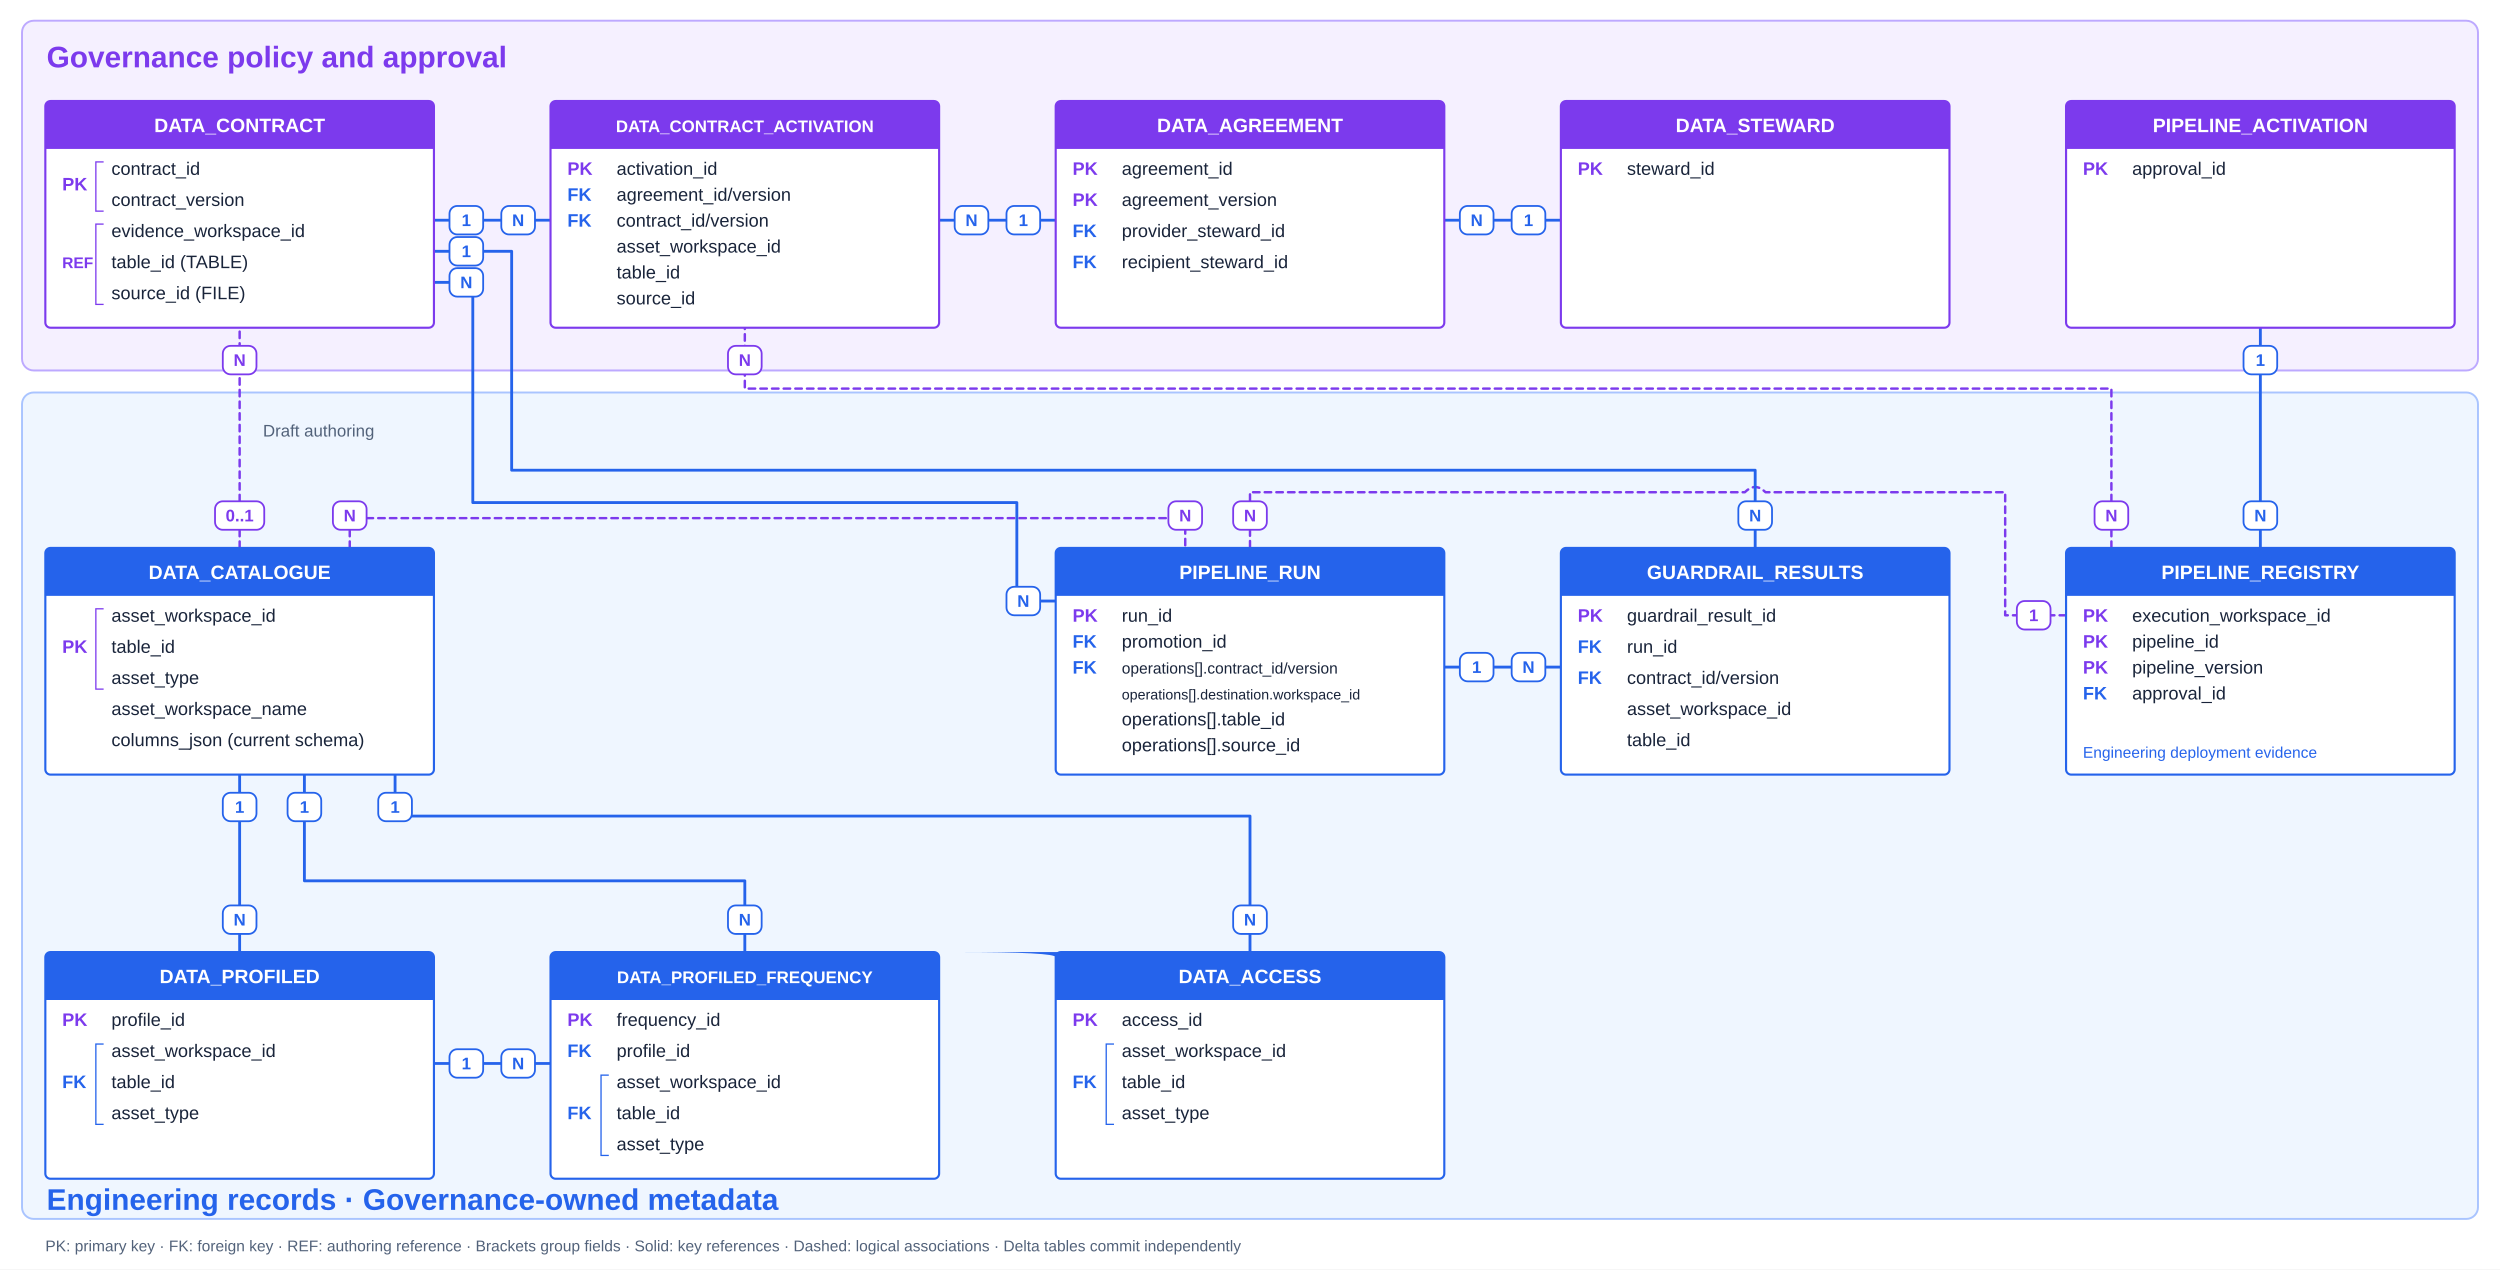
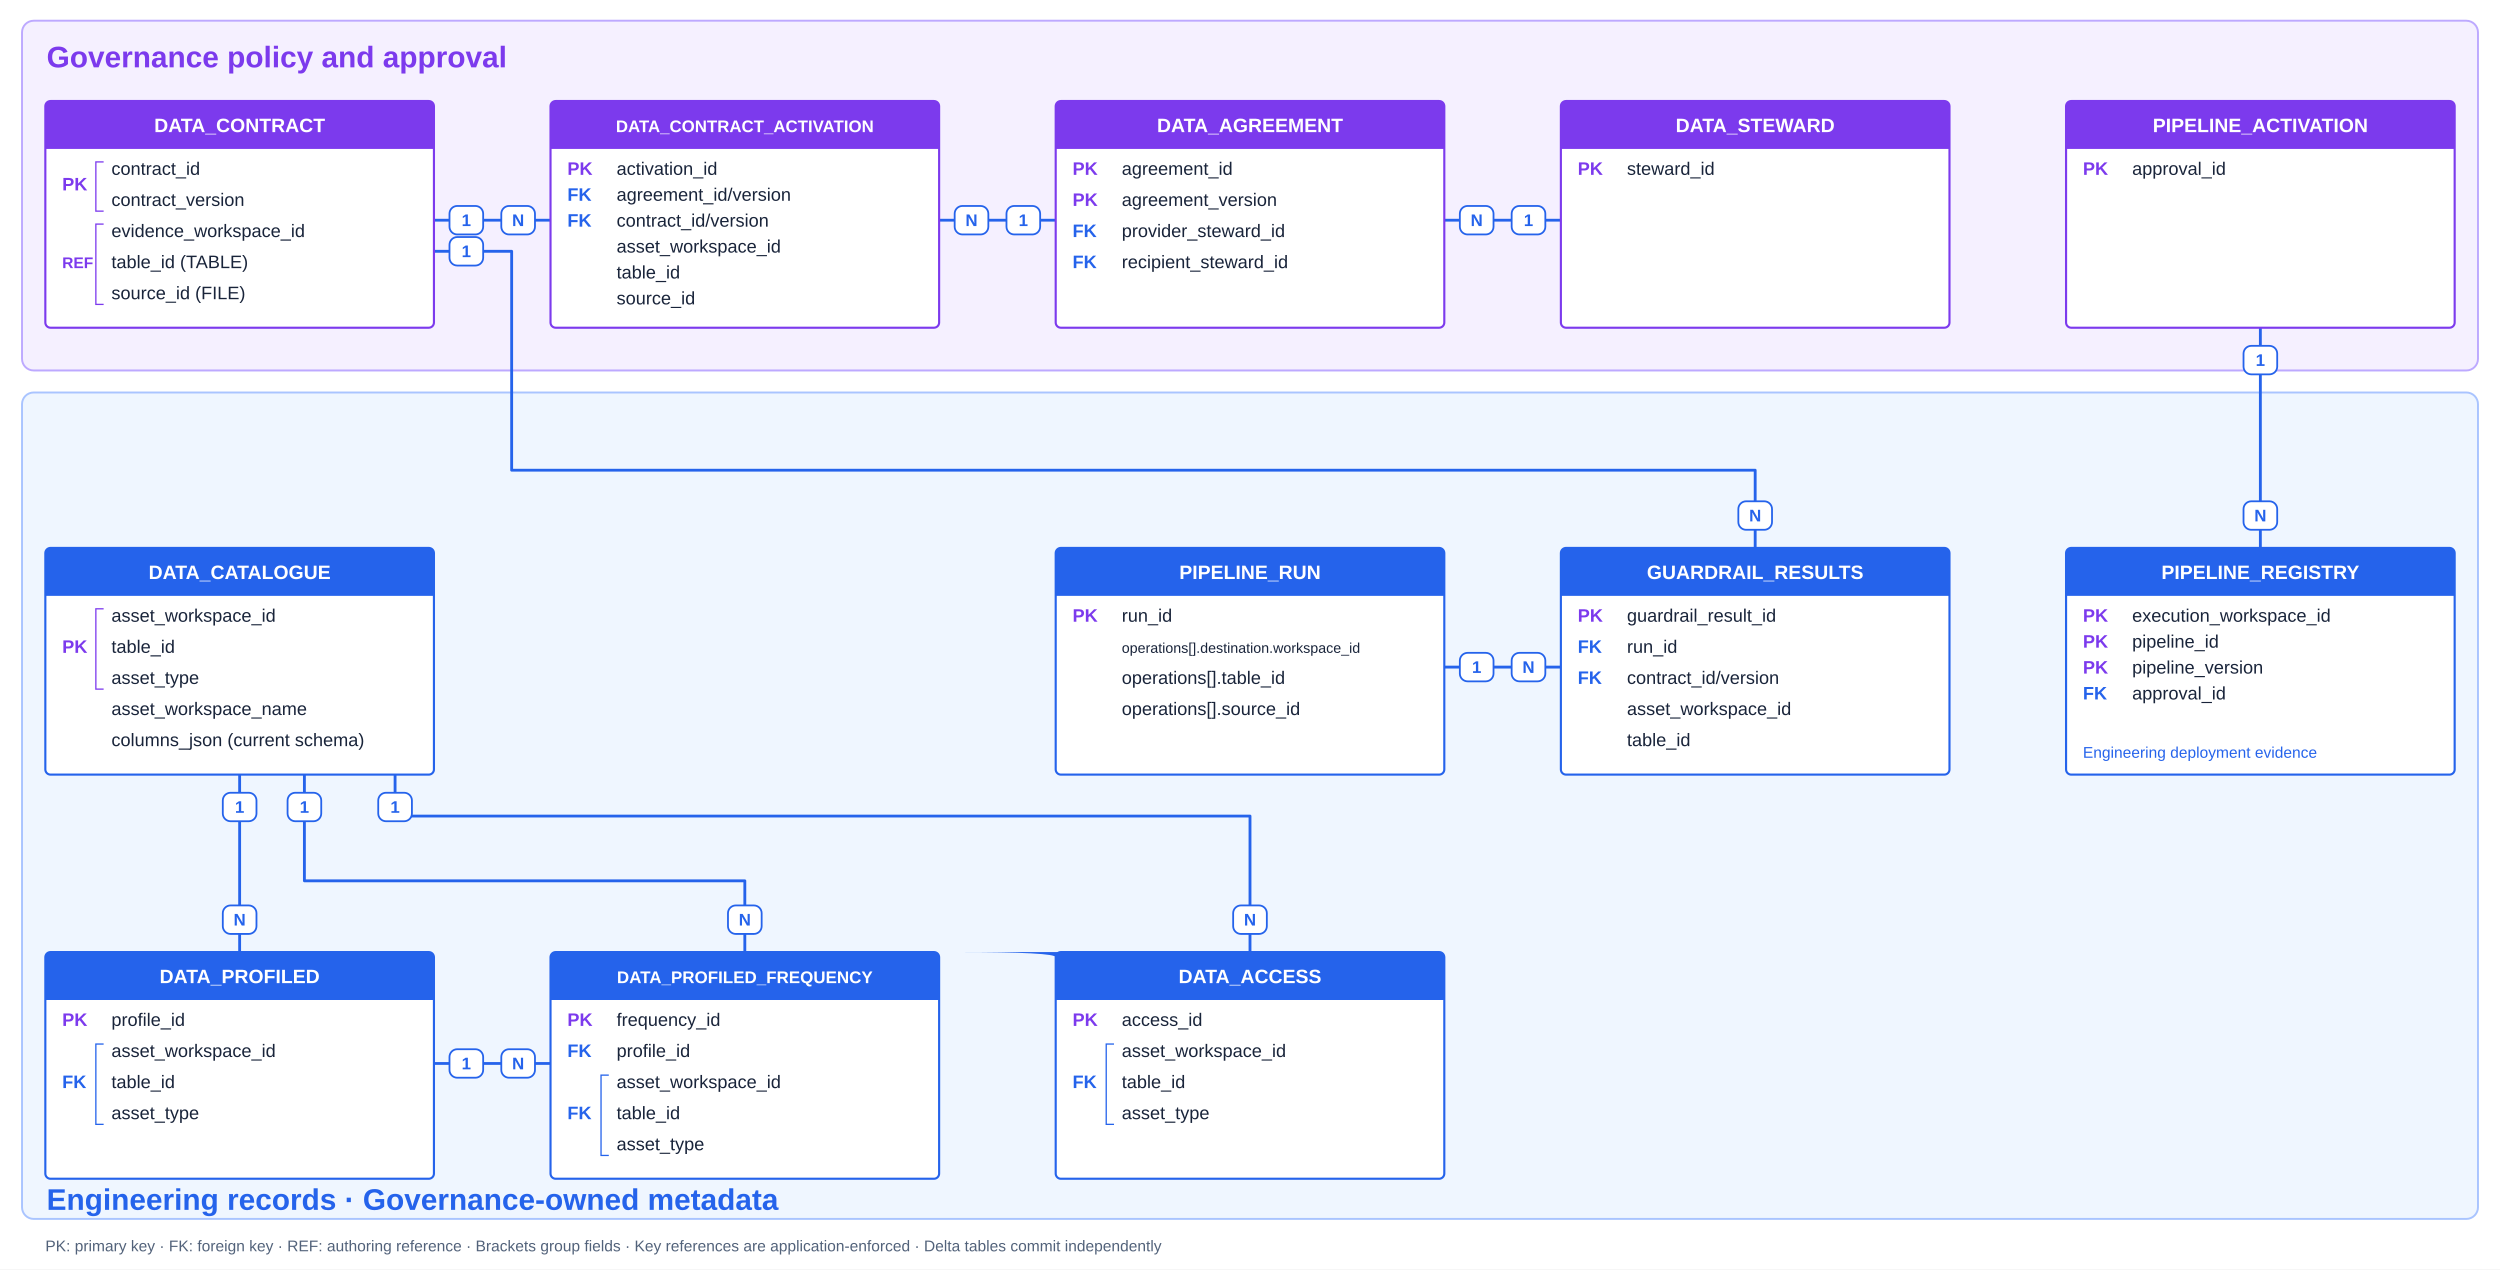
<svg xmlns="http://www.w3.org/2000/svg" xmlns:xlink="http://www.w3.org/1999/xlink" width="1930" height="980" viewBox="0 0 1930 980" role="img" aria-label="FabricOps metadata relationship diagram">
  <rect width="1930" height="980" fill="#FFFFFF" />
  <rect x="17" y="16" width="1896" height="270" rx="9" fill="#F5F0FF" stroke="#BDA9FF" stroke-width="1.5" />
  <rect x="17" y="303" width="1896" height="638" rx="9" fill="#EFF6FF" stroke="#A9C4FF" stroke-width="1.5" />
  <text x="36" y="52" font-size="23" font-family="Segoe UI, Arial, sans-serif" font-weight="700" fill="#7C3AED">Governance policy and approval</text>
  <text x="36" y="934" font-size="23" font-family="Segoe UI, Arial, sans-serif" font-weight="700" fill="#2563EB">Engineering records · Governance-owned metadata</text>
  <g id="metadata-er-relationships" aria-label="Metadata table relationships">
    <g class="metadata-er-relationship" data-from="DATA_STEWARD" data-to="DATA_AGREEMENT" data-cardinality="1-N" data-kind="physical">
      <path d="M1205 170H1115" fill="none" stroke="#2563EB" stroke-width="2.2" stroke-linecap="round" stroke-linejoin="round" />
      <rect x="1167" y="159" width="26" height="22" rx="6" fill="#FFFFFF" stroke="#2563EB" stroke-width="1.4" />
      <text x="1180" y="174.5" text-anchor="middle" font-size="13" font-weight="700" font-family="Segoe UI, Arial, sans-serif" fill="#2563EB">1</text>
      <rect x="1127" y="159" width="26" height="22" rx="6" fill="#FFFFFF" stroke="#2563EB" stroke-width="1.4" />
      <text x="1140" y="174.5" text-anchor="middle" font-size="13" font-weight="700" font-family="Segoe UI, Arial, sans-serif" fill="#2563EB">N</text>
    </g>
    <g class="metadata-er-relationship" data-from="DATA_AGREEMENT" data-to="DATA_CONTRACT_ACTIVATION" data-cardinality="1-N" data-kind="physical">
      <path d="M815 170H725" fill="none" stroke="#2563EB" stroke-width="2.2" stroke-linecap="round" stroke-linejoin="round" />
      <rect x="777" y="159" width="26" height="22" rx="6" fill="#FFFFFF" stroke="#2563EB" stroke-width="1.4" />
      <text x="790" y="174.5" text-anchor="middle" font-size="13" font-weight="700" font-family="Segoe UI, Arial, sans-serif" fill="#2563EB">1</text>
      <rect x="737" y="159" width="26" height="22" rx="6" fill="#FFFFFF" stroke="#2563EB" stroke-width="1.4" />
      <text x="750" y="174.5" text-anchor="middle" font-size="13" font-weight="700" font-family="Segoe UI, Arial, sans-serif" fill="#2563EB">N</text>
    </g>
    <g class="metadata-er-relationship" data-from="PIPELINE_ACTIVATION" data-to="PIPELINE_REGISTRY" data-cardinality="1-N" data-kind="physical">
      <path d="M1745 253V423" fill="none" stroke="#2563EB" stroke-width="2.2" stroke-linecap="round" stroke-linejoin="round" />
      <rect x="1732" y="267" width="26" height="22" rx="6" fill="#FFFFFF" stroke="#2563EB" stroke-width="1.4" />
      <text x="1745" y="282.5" text-anchor="middle" font-size="13" font-weight="700" font-family="Segoe UI, Arial, sans-serif" fill="#2563EB">1</text>
      <rect x="1732" y="387" width="26" height="22" rx="6" fill="#FFFFFF" stroke="#2563EB" stroke-width="1.4" />
      <text x="1745" y="402.5" text-anchor="middle" font-size="13" font-weight="700" font-family="Segoe UI, Arial, sans-serif" fill="#2563EB">N</text>
    </g>
-     <g class="metadata-er-relationship" data-from="PIPELINE_REGISTRY" data-to="DATA_CONTRACT_ACTIVATION" data-cardinality="N-N" data-kind="logical">
-       <path d="M1630 423V300H575V253" fill="none" stroke="#7C3AED" stroke-width="1.9" stroke-linecap="round" stroke-linejoin="round" stroke-dasharray="5 4" />
-       <rect x="1617" y="387" width="26" height="22" rx="6" fill="#FFFFFF" stroke="#7C3AED" stroke-width="1.4" />
-       <text x="1630" y="402.5" text-anchor="middle" font-size="13" font-weight="700" font-family="Segoe UI, Arial, sans-serif" fill="#7C3AED">N</text>
-       <rect x="562" y="267" width="26" height="22" rx="6" fill="#FFFFFF" stroke="#7C3AED" stroke-width="1.4" />
-       <text x="575" y="282.5" text-anchor="middle" font-size="13" font-weight="700" font-family="Segoe UI, Arial, sans-serif" fill="#7C3AED">N</text>
-     </g>
    <g class="metadata-er-relationship" data-from="DATA_CONTRACT_ACTIVATION" data-to="DATA_CONTRACT" data-cardinality="N-1" data-kind="physical">
      <path d="M425 170H335" fill="none" stroke="#2563EB" stroke-width="2.2" stroke-linecap="round" stroke-linejoin="round" />
      <rect x="387" y="159" width="26" height="22" rx="6" fill="#FFFFFF" stroke="#2563EB" stroke-width="1.4" />
      <text x="400" y="174.5" text-anchor="middle" font-size="13" font-weight="700" font-family="Segoe UI, Arial, sans-serif" fill="#2563EB">N</text>
      <rect x="347" y="159" width="26" height="22" rx="6" fill="#FFFFFF" stroke="#2563EB" stroke-width="1.4" />
      <text x="360" y="174.5" text-anchor="middle" font-size="13" font-weight="700" font-family="Segoe UI, Arial, sans-serif" fill="#2563EB">1</text>
    </g>
-     <g class="metadata-er-relationship" data-from="PIPELINE_RUN" data-to="DATA_CONTRACT" data-cardinality="N-N" data-kind="nested">
-       <path d="M815 464H785V388H365V218H335" fill="none" stroke="#2563EB" stroke-width="2.2" stroke-linecap="round" stroke-linejoin="round" />
-       <rect x="777" y="453" width="26" height="22" rx="6" fill="#FFFFFF" stroke="#2563EB" stroke-width="1.4" />
-       <text x="790" y="468.5" text-anchor="middle" font-size="13" font-weight="700" font-family="Segoe UI, Arial, sans-serif" fill="#2563EB">N</text>
-       <rect x="347" y="207" width="26" height="22" rx="6" fill="#FFFFFF" stroke="#2563EB" stroke-width="1.4" />
-       <text x="360" y="222.5" text-anchor="middle" font-size="13" font-weight="700" font-family="Segoe UI, Arial, sans-serif" fill="#2563EB">N</text>
-     </g>
-     <g class="metadata-er-relationship" data-from="PIPELINE_REGISTRY" data-to="PIPELINE_RUN" data-cardinality="1-N" data-kind="logical">
-       <path d="M1595 475H1548V380H1363Q1355 372 1347 380H965V423" fill="none" stroke="#7C3AED" stroke-width="1.9" stroke-linecap="round" stroke-linejoin="round" stroke-dasharray="5 4" />
-       <rect x="1557" y="464" width="26" height="22" rx="6" fill="#FFFFFF" stroke="#7C3AED" stroke-width="1.4" />
-       <text x="1570" y="479.5" text-anchor="middle" font-size="13" font-weight="700" font-family="Segoe UI, Arial, sans-serif" fill="#7C3AED">1</text>
-       <rect x="952" y="387" width="26" height="22" rx="6" fill="#FFFFFF" stroke="#7C3AED" stroke-width="1.4" />
-       <text x="965" y="402.5" text-anchor="middle" font-size="13" font-weight="700" font-family="Segoe UI, Arial, sans-serif" fill="#7C3AED">N</text>
-     </g>
-     <g class="metadata-er-relationship" data-from="DATA_CATALOGUE" data-to="DATA_CONTRACT" data-cardinality="0..1-N" data-kind="logical">
-       <path d="M185 423V253" fill="none" stroke="#7C3AED" stroke-width="1.9" stroke-linecap="round" stroke-linejoin="round" stroke-dasharray="5 4" />
-       <rect x="166" y="387" width="38" height="22" rx="6" fill="#FFFFFF" stroke="#7C3AED" stroke-width="1.4" />
-       <text x="185" y="402.5" text-anchor="middle" font-size="13" font-weight="700" font-family="Segoe UI, Arial, sans-serif" fill="#7C3AED">0..1</text>
-       <rect x="172" y="267" width="26" height="22" rx="6" fill="#FFFFFF" stroke="#7C3AED" stroke-width="1.4" />
-       <text x="185" y="282.5" text-anchor="middle" font-size="13" font-weight="700" font-family="Segoe UI, Arial, sans-serif" fill="#7C3AED">N</text>
-       <text x="203" y="337" font-size="13" font-family="Segoe UI, Arial, sans-serif" fill="#52627A">Draft authoring</text>
-     </g>
    <g class="metadata-er-relationship" data-from="PIPELINE_RUN" data-to="GUARDRAIL_RESULTS" data-cardinality="1-N" data-kind="physical">
      <path d="M1115 515H1205" fill="none" stroke="#2563EB" stroke-width="2.2" stroke-linecap="round" stroke-linejoin="round" />
      <rect x="1127" y="504" width="26" height="22" rx="6" fill="#FFFFFF" stroke="#2563EB" stroke-width="1.4" />
      <text x="1140" y="519.5" text-anchor="middle" font-size="13" font-weight="700" font-family="Segoe UI, Arial, sans-serif" fill="#2563EB">1</text>
      <rect x="1167" y="504" width="26" height="22" rx="6" fill="#FFFFFF" stroke="#2563EB" stroke-width="1.4" />
      <text x="1180" y="519.5" text-anchor="middle" font-size="13" font-weight="700" font-family="Segoe UI, Arial, sans-serif" fill="#2563EB">N</text>
    </g>
    <g class="metadata-er-relationship" data-from="DATA_CATALOGUE" data-to="DATA_PROFILED" data-cardinality="1-N" data-kind="physical">
      <path d="M185 598V735" fill="none" stroke="#2563EB" stroke-width="2.2" stroke-linecap="round" stroke-linejoin="round" />
      <rect x="172" y="612" width="26" height="22" rx="6" fill="#FFFFFF" stroke="#2563EB" stroke-width="1.4" />
      <text x="185" y="627.5" text-anchor="middle" font-size="13" font-weight="700" font-family="Segoe UI, Arial, sans-serif" fill="#2563EB">1</text>
      <rect x="172" y="699" width="26" height="22" rx="6" fill="#FFFFFF" stroke="#2563EB" stroke-width="1.4" />
      <text x="185" y="714.5" text-anchor="middle" font-size="13" font-weight="700" font-family="Segoe UI, Arial, sans-serif" fill="#2563EB">N</text>
    </g>
    <g class="metadata-er-relationship" data-from="DATA_CATALOGUE" data-to="DATA_PROFILED_FREQUENCY" data-cardinality="1-N" data-kind="physical">
      <path d="M235 598V680H575V735" fill="none" stroke="#2563EB" stroke-width="2.2" stroke-linecap="round" stroke-linejoin="round" />
      <rect x="222" y="612" width="26" height="22" rx="6" fill="#FFFFFF" stroke="#2563EB" stroke-width="1.4" />
      <text x="235" y="627.5" text-anchor="middle" font-size="13" font-weight="700" font-family="Segoe UI, Arial, sans-serif" fill="#2563EB">1</text>
      <rect x="562" y="699" width="26" height="22" rx="6" fill="#FFFFFF" stroke="#2563EB" stroke-width="1.4" />
      <text x="575" y="714.5" text-anchor="middle" font-size="13" font-weight="700" font-family="Segoe UI, Arial, sans-serif" fill="#2563EB">N</text>
-     </g>
-     <g class="metadata-er-relationship" data-from="DATA_CATALOGUE" data-to="PIPELINE_RUN" data-cardinality="N-N" data-kind="logical">
-       <path d="M270 423V400H915V423" fill="none" stroke="#7C3AED" stroke-width="1.9" stroke-linecap="round" stroke-linejoin="round" stroke-dasharray="5 4" />
-       <rect x="257" y="387" width="26" height="22" rx="6" fill="#FFFFFF" stroke="#7C3AED" stroke-width="1.4" />
-       <text x="270" y="402.5" text-anchor="middle" font-size="13" font-weight="700" font-family="Segoe UI, Arial, sans-serif" fill="#7C3AED">N</text>
-       <rect x="902" y="387" width="26" height="22" rx="6" fill="#FFFFFF" stroke="#7C3AED" stroke-width="1.4" />
-       <text x="915" y="402.5" text-anchor="middle" font-size="13" font-weight="700" font-family="Segoe UI, Arial, sans-serif" fill="#7C3AED">N</text>
    </g>
    <g class="metadata-er-relationship" data-from="DATA_CATALOGUE" data-to="DATA_ACCESS" data-cardinality="1-N" data-kind="physical">
      <path d="M305 598V630H965V735" fill="none" stroke="#2563EB" stroke-width="2.2" stroke-linecap="round" stroke-linejoin="round" />
      <rect x="292" y="612" width="26" height="22" rx="6" fill="#FFFFFF" stroke="#2563EB" stroke-width="1.4" />
      <text x="305" y="627.5" text-anchor="middle" font-size="13" font-weight="700" font-family="Segoe UI, Arial, sans-serif" fill="#2563EB">1</text>
      <rect x="952" y="699" width="26" height="22" rx="6" fill="#FFFFFF" stroke="#2563EB" stroke-width="1.4" />
      <text x="965" y="714.5" text-anchor="middle" font-size="13" font-weight="700" font-family="Segoe UI, Arial, sans-serif" fill="#2563EB">N</text>
    </g>
    <g class="metadata-er-relationship" data-from="DATA_PROFILED" data-to="DATA_PROFILED_FREQUENCY" data-cardinality="1-N" data-kind="physical">
      <path d="M335 821H425" fill="none" stroke="#2563EB" stroke-width="2.2" stroke-linecap="round" stroke-linejoin="round" />
      <rect x="347" y="810" width="26" height="22" rx="6" fill="#FFFFFF" stroke="#2563EB" stroke-width="1.4" />
      <text x="360" y="825.5" text-anchor="middle" font-size="13" font-weight="700" font-family="Segoe UI, Arial, sans-serif" fill="#2563EB">1</text>
      <rect x="387" y="810" width="26" height="22" rx="6" fill="#FFFFFF" stroke="#2563EB" stroke-width="1.4" />
      <text x="400" y="825.5" text-anchor="middle" font-size="13" font-weight="700" font-family="Segoe UI, Arial, sans-serif" fill="#2563EB">N</text>
    </g>
    <g class="metadata-er-relationship" data-from="DATA_CONTRACT" data-to="GUARDRAIL_RESULTS" data-cardinality="1-N" data-kind="physical">
      <path d="M335 194H395V363H1355V423" fill="none" stroke="#2563EB" stroke-width="2.2" stroke-linecap="round" stroke-linejoin="round" />
      <rect x="347" y="183" width="26" height="22" rx="6" fill="#FFFFFF" stroke="#2563EB" stroke-width="1.4" />
      <text x="360" y="198.5" text-anchor="middle" font-size="13" font-weight="700" font-family="Segoe UI, Arial, sans-serif" fill="#2563EB">1</text>
      <rect x="1342" y="387" width="26" height="22" rx="6" fill="#FFFFFF" stroke="#2563EB" stroke-width="1.4" />
      <text x="1355" y="402.5" text-anchor="middle" font-size="13" font-weight="700" font-family="Segoe UI, Arial, sans-serif" fill="#2563EB">N</text>
    </g>
  </g>
  <a xlink:href="https://voycepeh.github.io/FabricOps-Starter-Kit/reference/metadata/metadata_data_steward/" target="_blank">
    <rect x="1205" y="78" width="300" height="175" rx="4" fill="white" stroke="#7C3AED" stroke-width="1.65" />
    <path d="M1209 78H1501Q1505 78 1505 82V115H1205V82Q1205 78 1209 78Z" fill="#7C3AED" />
    <text x="1355" y="102" text-anchor="middle" font-size="15" font-weight="700" font-family="Segoe UI, Arial, sans-serif" fill="white">DATA_STEWARD</text>
    <text x="1218" y="135" fill="#7C3AED" font-weight="700" font-size="14" font-family="Segoe UI, Arial, sans-serif">PK</text>
    <text x="1256" y="135" fill="#19243A" font-size="14" font-family="Segoe UI, Arial, sans-serif">steward_id</text>
  </a>
  <a xlink:href="https://voycepeh.github.io/FabricOps-Starter-Kit/reference/metadata/metadata_data_agreement/" target="_blank">
    <rect x="815" y="78" width="300" height="175" rx="4" fill="white" stroke="#7C3AED" stroke-width="1.65" />
    <path d="M819 78H1111Q1115 78 1115 82V115H815V82Q815 78 819 78Z" fill="#7C3AED" />
    <text x="965" y="102" text-anchor="middle" font-size="15" font-weight="700" font-family="Segoe UI, Arial, sans-serif" fill="white">DATA_AGREEMENT</text>
    <text x="828" y="135" fill="#7C3AED" font-weight="700" font-size="14" font-family="Segoe UI, Arial, sans-serif">PK</text>
    <text x="866" y="135" fill="#19243A" font-size="14" font-family="Segoe UI, Arial, sans-serif">agreement_id</text>
    <text x="828" y="159" fill="#7C3AED" font-weight="700" font-size="14" font-family="Segoe UI, Arial, sans-serif">PK</text>
    <text x="866" y="159" fill="#19243A" font-size="14" font-family="Segoe UI, Arial, sans-serif">agreement_version</text>
    <text x="828" y="183" fill="#2563EB" font-weight="700" font-size="14" font-family="Segoe UI, Arial, sans-serif">FK</text>
    <text x="866" y="183" fill="#19243A" font-size="14" font-family="Segoe UI, Arial, sans-serif">provider_steward_id</text>
    <text x="828" y="207" fill="#2563EB" font-weight="700" font-size="14" font-family="Segoe UI, Arial, sans-serif">FK</text>
    <text x="866" y="207" fill="#19243A" font-size="14" font-family="Segoe UI, Arial, sans-serif">recipient_steward_id</text>
  </a>
  <a xlink:href="https://voycepeh.github.io/FabricOps-Starter-Kit/reference/metadata/metadata_data_contract_activation/" target="_blank">
    <rect x="425" y="78" width="300" height="175" rx="4" fill="white" stroke="#7C3AED" stroke-width="1.65" />
    <path d="M429 78H721Q725 78 725 82V115H425V82Q425 78 429 78Z" fill="#7C3AED" />
    <text x="575" y="102" text-anchor="middle" font-size="13" font-weight="700" font-family="Segoe UI, Arial, sans-serif" fill="white">DATA_CONTRACT_ACTIVATION</text>
    <text x="438" y="135" fill="#7C3AED" font-weight="700" font-size="14" font-family="Segoe UI, Arial, sans-serif">PK</text>
    <text x="476" y="135" fill="#19243A" font-size="14" font-family="Segoe UI, Arial, sans-serif">activation_id</text>
    <text x="438" y="155" fill="#2563EB" font-weight="700" font-size="14" font-family="Segoe UI, Arial, sans-serif">FK</text>
    <text x="476" y="155" fill="#19243A" font-size="14" font-family="Segoe UI, Arial, sans-serif">agreement_id/version</text>
    <text x="438" y="175" fill="#2563EB" font-weight="700" font-size="14" font-family="Segoe UI, Arial, sans-serif">FK</text>
    <text x="476" y="175" fill="#19243A" font-size="14" font-family="Segoe UI, Arial, sans-serif">contract_id/version</text>
    <text x="476" y="195" fill="#19243A" font-size="14" font-family="Segoe UI, Arial, sans-serif">asset_workspace_id</text>
    <text x="476" y="215" fill="#19243A" font-size="14" font-family="Segoe UI, Arial, sans-serif">table_id</text>
    <text x="476" y="235" fill="#19243A" font-size="14" font-family="Segoe UI, Arial, sans-serif">source_id</text>
  </a>
  <a xlink:href="https://voycepeh.github.io/FabricOps-Starter-Kit/reference/metadata/metadata_data_contract/" target="_blank">
    <rect x="35" y="78" width="300" height="175" rx="4" fill="white" stroke="#7C3AED" stroke-width="1.65" />
    <path d="M39 78H331Q335 78 335 82V115H35V82Q35 78 39 78Z" fill="#7C3AED" />
    <text x="185" y="102" text-anchor="middle" font-size="15" font-weight="700" font-family="Segoe UI, Arial, sans-serif" fill="white">DATA_CONTRACT</text>
    <text x="86" y="135" fill="#19243A" font-size="14" font-family="Segoe UI, Arial, sans-serif">contract_id</text>
    <text x="86" y="159" fill="#19243A" font-size="14" font-family="Segoe UI, Arial, sans-serif">contract_version</text>
    <text x="86" y="183" fill="#19243A" font-size="14" font-family="Segoe UI, Arial, sans-serif">evidence_workspace_id</text>
    <text x="86" y="207" fill="#19243A" font-size="14" font-family="Segoe UI, Arial, sans-serif">table_id (TABLE)</text>
    <text x="86" y="231" fill="#19243A" font-size="14" font-family="Segoe UI, Arial, sans-serif">source_id (FILE)</text>
    <g data-key-role="PK" data-key-fields="contract_id,contract_version">
      <path d="M80 125H74V163H80" fill="none" stroke="#7C3AED" />
      <text x="48" y="147" fill="#7C3AED" font-weight="700" font-size="14" font-family="Segoe UI, Arial, sans-serif">PK</text>
    </g>
    <g data-key-role="REF" data-key-fields="evidence_workspace_id,table_id,source_id">
      <path d="M80 173H74V235H80" fill="none" stroke="#7C3AED" />
      <text x="48" y="207" fill="#7C3AED" font-weight="700" font-size="12" font-family="Segoe UI, Arial, sans-serif">REF</text>
    </g>
  </a>
  <a xlink:href="https://voycepeh.github.io/FabricOps-Starter-Kit/reference/metadata/metadata_guardrail_results/" target="_blank">
    <rect x="1205" y="423" width="300" height="175" rx="4" fill="white" stroke="#2563EB" stroke-width="1.65" />
    <path d="M1209 423H1501Q1505 423 1505 427V460H1205V427Q1205 423 1209 423Z" fill="#2563EB" />
    <text x="1355" y="447" text-anchor="middle" font-size="15" font-weight="700" font-family="Segoe UI, Arial, sans-serif" fill="white">GUARDRAIL_RESULTS</text>
    <text x="1218" y="480" fill="#7C3AED" font-weight="700" font-size="14" font-family="Segoe UI, Arial, sans-serif">PK</text>
    <text x="1256" y="480" fill="#19243A" font-size="14" font-family="Segoe UI, Arial, sans-serif">guardrail_result_id</text>
    <text x="1218" y="504" fill="#2563EB" font-weight="700" font-size="14" font-family="Segoe UI, Arial, sans-serif">FK</text>
    <text x="1256" y="504" fill="#19243A" font-size="14" font-family="Segoe UI, Arial, sans-serif">run_id</text>
    <text x="1218" y="528" fill="#2563EB" font-weight="700" font-size="14" font-family="Segoe UI, Arial, sans-serif">FK</text>
    <text x="1256" y="528" fill="#19243A" font-size="14" font-family="Segoe UI, Arial, sans-serif">contract_id/version</text>
    <text x="1256" y="552" fill="#19243A" font-size="14" font-family="Segoe UI, Arial, sans-serif">asset_workspace_id</text>
    <text x="1256" y="576" fill="#19243A" font-size="14" font-family="Segoe UI, Arial, sans-serif">table_id</text>
  </a>
  <a xlink:href="https://voycepeh.github.io/FabricOps-Starter-Kit/reference/metadata/metadata_pipeline_run/" target="_blank">
    <rect x="815" y="423" width="300" height="175" rx="4" fill="white" stroke="#2563EB" stroke-width="1.65" />
    <path d="M819 423H1111Q1115 423 1115 427V460H815V427Q815 423 819 423Z" fill="#2563EB" />
    <text x="965" y="447" text-anchor="middle" font-size="15" font-weight="700" font-family="Segoe UI, Arial, sans-serif" fill="white">PIPELINE_RUN</text>
    <text x="828" y="480" fill="#7C3AED" font-weight="700" font-size="14" font-family="Segoe UI, Arial, sans-serif">PK</text>
    <text x="866" y="480" fill="#19243A" font-size="14" font-family="Segoe UI, Arial, sans-serif">run_id</text>
-     <text x="828" y="500" fill="#2563EB" font-weight="700" font-size="14" font-family="Segoe UI, Arial, sans-serif">FK</text>
-     <text x="866" y="500" fill="#19243A" font-size="14" font-family="Segoe UI, Arial, sans-serif">promotion_id</text>
-     <text x="828" y="520" fill="#2563EB" font-weight="700" font-size="14" font-family="Segoe UI, Arial, sans-serif">FK</text>
-     <text x="866" y="520" fill="#19243A" font-size="12" font-family="Segoe UI, Arial, sans-serif">operations[].contract_id/version</text>
-     <text x="866" y="540" fill="#19243A" font-size="11" font-family="Segoe UI, Arial, sans-serif">operations[].destination.workspace_id</text>
-     <text x="866" y="560" fill="#19243A" font-size="14" font-family="Segoe UI, Arial, sans-serif">operations[].table_id</text>
-     <text x="866" y="580" fill="#19243A" font-size="14" font-family="Segoe UI, Arial, sans-serif">operations[].source_id</text>
+     <text x="866" y="504" fill="#19243A" font-size="11" font-family="Segoe UI, Arial, sans-serif">operations[].destination.workspace_id</text>
+     <text x="866" y="528" fill="#19243A" font-size="14" font-family="Segoe UI, Arial, sans-serif">operations[].table_id</text>
+     <text x="866" y="552" fill="#19243A" font-size="14" font-family="Segoe UI, Arial, sans-serif">operations[].source_id</text>
  </a>
  <a xlink:href="https://voycepeh.github.io/FabricOps-Starter-Kit/reference/metadata/metadata_data_catalogue/" target="_blank">
    <rect x="35" y="423" width="300" height="175" rx="4" fill="white" stroke="#2563EB" stroke-width="1.65" />
    <path d="M39 423H331Q335 423 335 427V460H35V427Q35 423 39 423Z" fill="#2563EB" />
    <text x="185" y="447" text-anchor="middle" font-size="15" font-weight="700" font-family="Segoe UI, Arial, sans-serif" fill="white">DATA_CATALOGUE</text>
    <text x="86" y="480" fill="#19243A" font-size="14" font-family="Segoe UI, Arial, sans-serif">asset_workspace_id</text>
    <text x="86" y="504" fill="#19243A" font-size="14" font-family="Segoe UI, Arial, sans-serif">table_id</text>
    <text x="86" y="528" fill="#19243A" font-size="14" font-family="Segoe UI, Arial, sans-serif">asset_type</text>
    <text x="86" y="552" fill="#19243A" font-size="14" font-family="Segoe UI, Arial, sans-serif">asset_workspace_name</text>
    <text x="86" y="576" fill="#19243A" font-size="14" font-family="Segoe UI, Arial, sans-serif">columns_json (current schema)</text>
    <g data-key-role="PK" data-key-fields="asset_workspace_id,table_id,asset_type">
      <path d="M80 470H74V532H80" fill="none" stroke="#7C3AED" />
      <text x="48" y="504" fill="#7C3AED" font-weight="700" font-size="14" font-family="Segoe UI, Arial, sans-serif">PK</text>
    </g>
  </a>
  <a xlink:href="https://voycepeh.github.io/FabricOps-Starter-Kit/reference/metadata/metadata_data_profiled_frequency/" target="_blank">
    <rect x="425" y="735" width="300" height="175" rx="4" fill="white" stroke="#2563EB" stroke-width="1.65" />
    <path d="M429 735H721Q725 735 725 739V772H425V739Q425 735 429 735Z" fill="#2563EB" />
    <text x="575" y="759" text-anchor="middle" font-size="13.1" font-weight="700" font-family="Segoe UI, Arial, sans-serif" fill="white">DATA_PROFILED_FREQUENCY</text>
    <text x="438" y="792" fill="#7C3AED" font-weight="700" font-size="14" font-family="Segoe UI, Arial, sans-serif">PK</text>
    <text x="476" y="792" fill="#19243A" font-size="14" font-family="Segoe UI, Arial, sans-serif">frequency_id</text>
    <text x="438" y="816" fill="#2563EB" font-weight="700" font-size="14" font-family="Segoe UI, Arial, sans-serif">FK</text>
    <text x="476" y="816" fill="#19243A" font-size="14" font-family="Segoe UI, Arial, sans-serif">profile_id</text>
    <text x="476" y="840" fill="#19243A" font-size="14" font-family="Segoe UI, Arial, sans-serif">asset_workspace_id</text>
    <text x="476" y="864" fill="#19243A" font-size="14" font-family="Segoe UI, Arial, sans-serif">table_id</text>
    <text x="476" y="888" fill="#19243A" font-size="14" font-family="Segoe UI, Arial, sans-serif">asset_type</text>
    <g data-key-role="FK" data-key-fields="asset_workspace_id,table_id,asset_type">
      <path d="M470 830H464V892H470" fill="none" stroke="#2563EB" />
      <text x="438" y="864" fill="#2563EB" font-weight="700" font-size="14" font-family="Segoe UI, Arial, sans-serif">FK</text>
    </g>
  </a>
  <a xlink:href="https://voycepeh.github.io/FabricOps-Starter-Kit/reference/metadata/metadata_data_profiled/" target="_blank">
    <rect x="35" y="735" width="300" height="175" rx="4" fill="white" stroke="#2563EB" stroke-width="1.65" />
    <path d="M39 735H331Q335 735 335 739V772H35V739Q35 735 39 735Z" fill="#2563EB" />
    <text x="185" y="759" text-anchor="middle" font-size="15" font-weight="700" font-family="Segoe UI, Arial, sans-serif" fill="white">DATA_PROFILED</text>
    <text x="48" y="792" fill="#7C3AED" font-weight="700" font-size="14" font-family="Segoe UI, Arial, sans-serif">PK</text>
    <text x="86" y="792" fill="#19243A" font-size="14" font-family="Segoe UI, Arial, sans-serif">profile_id</text>
    <text x="86" y="816" fill="#19243A" font-size="14" font-family="Segoe UI, Arial, sans-serif">asset_workspace_id</text>
    <text x="86" y="840" fill="#19243A" font-size="14" font-family="Segoe UI, Arial, sans-serif">table_id</text>
    <text x="86" y="864" fill="#19243A" font-size="14" font-family="Segoe UI, Arial, sans-serif">asset_type</text>
    <g data-key-role="FK" data-key-fields="asset_workspace_id,table_id,asset_type">
      <path d="M80 806H74V868H80" fill="none" stroke="#2563EB" />
      <text x="48" y="840" fill="#2563EB" font-weight="700" font-size="14" font-family="Segoe UI, Arial, sans-serif">FK</text>
    </g>
  </a>
  <a xlink:href="https://voycepeh.github.io/FabricOps-Starter-Kit/reference/metadata/metadata_data_access/" target="_blank">
    <rect x="815" y="735" width="300" height="175" rx="4" fill="white" stroke="#2563EB" stroke-width="1.65" />
    <path d="M819 735H1111Q1115 735 1115 739V772H815V739Q815 735 739 735Z" fill="#2563EB" />
    <text x="965" y="759" text-anchor="middle" font-size="15" font-weight="700" font-family="Segoe UI, Arial, sans-serif" fill="white">DATA_ACCESS</text>
    <text x="828" y="792" fill="#7C3AED" font-weight="700" font-size="14" font-family="Segoe UI, Arial, sans-serif">PK</text>
    <text x="866" y="792" fill="#19243A" font-size="14" font-family="Segoe UI, Arial, sans-serif">access_id</text>
    <text x="866" y="816" fill="#19243A" font-size="14" font-family="Segoe UI, Arial, sans-serif">asset_workspace_id</text>
    <text x="866" y="840" fill="#19243A" font-size="14" font-family="Segoe UI, Arial, sans-serif">table_id</text>
    <text x="866" y="864" fill="#19243A" font-size="14" font-family="Segoe UI, Arial, sans-serif">asset_type</text>
    <g data-key-role="FK" data-key-fields="asset_workspace_id,table_id,asset_type">
      <path d="M860 806H854V868H860" fill="none" stroke="#2563EB" />
      <text x="828" y="840" fill="#2563EB" font-weight="700" font-size="14" font-family="Segoe UI, Arial, sans-serif">FK</text>
    </g>
  </a>
  <a xlink:href="https://voycepeh.github.io/FabricOps-Starter-Kit/reference/metadata/metadata_pipeline_activation/" target="_blank">
    <rect x="1595" y="78" width="300" height="175" rx="4" fill="white" stroke="#7C3AED" stroke-width="1.65" />
    <path d="M1599 78H1891Q1895 78 1895 82V115H1595V82Q1595 78 1599 78Z" fill="#7C3AED" />
    <text x="1745" y="102" text-anchor="middle" font-size="15" font-weight="700" font-family="Segoe UI, Arial, sans-serif" fill="white">PIPELINE_ACTIVATION</text>
    <text x="1608" y="135" fill="#7C3AED" font-weight="700" font-size="14" font-family="Segoe UI, Arial, sans-serif">PK</text>
    <text x="1646" y="135" fill="#19243A" font-size="14" font-family="Segoe UI, Arial, sans-serif">approval_id</text>
  </a>
  <a xlink:href="https://voycepeh.github.io/FabricOps-Starter-Kit/reference/metadata/metadata_pipeline_registry/" target="_blank">
    <rect x="1595" y="423" width="300" height="175" rx="4" fill="white" stroke="#2563EB" stroke-width="1.65" />
    <path d="M1599 423H1891Q1895 423 1895 427V460H1595V427Q1595 423 1599 423Z" fill="#2563EB" />
    <text x="1745" y="447" text-anchor="middle" font-size="15" font-weight="700" font-family="Segoe UI, Arial, sans-serif" fill="white">PIPELINE_REGISTRY</text>
    <text x="1608" y="480" fill="#7C3AED" font-weight="700" font-size="14" font-family="Segoe UI, Arial, sans-serif">PK</text>
    <text x="1646" y="480" fill="#19243A" font-size="14" font-family="Segoe UI, Arial, sans-serif">execution_workspace_id</text>
    <text x="1608" y="500" fill="#7C3AED" font-weight="700" font-size="14" font-family="Segoe UI, Arial, sans-serif">PK</text>
    <text x="1646" y="500" fill="#19243A" font-size="14" font-family="Segoe UI, Arial, sans-serif">pipeline_id</text>
    <text x="1608" y="520" fill="#7C3AED" font-weight="700" font-size="14" font-family="Segoe UI, Arial, sans-serif">PK</text>
    <text x="1646" y="520" fill="#19243A" font-size="14" font-family="Segoe UI, Arial, sans-serif">pipeline_version</text>
    <text x="1608" y="540" fill="#2563EB" font-weight="700" font-size="14" font-family="Segoe UI, Arial, sans-serif">FK</text>
    <text x="1646" y="540" fill="#19243A" font-size="14" font-family="Segoe UI, Arial, sans-serif">approval_id</text>
    <text x="1608" y="585" fill="#2563EB" font-size="12" font-family="Segoe UI, Arial, sans-serif">Engineering deployment evidence</text>
  </a>
-   <text x="35" y="966" font-size="12" font-family="Segoe UI, Arial, sans-serif" fill="#52627A">PK: primary key · FK: foreign key · REF: authoring reference · Brackets group fields · Solid: key references · Dashed: logical associations · Delta tables commit independently</text>
+   <text x="35" y="966" font-size="12" font-family="Segoe UI, Arial, sans-serif" fill="#52627A">PK: primary key · FK: foreign key · REF: authoring reference · Brackets group fields · Key references are application-enforced · Delta tables commit independently</text>
</svg>
